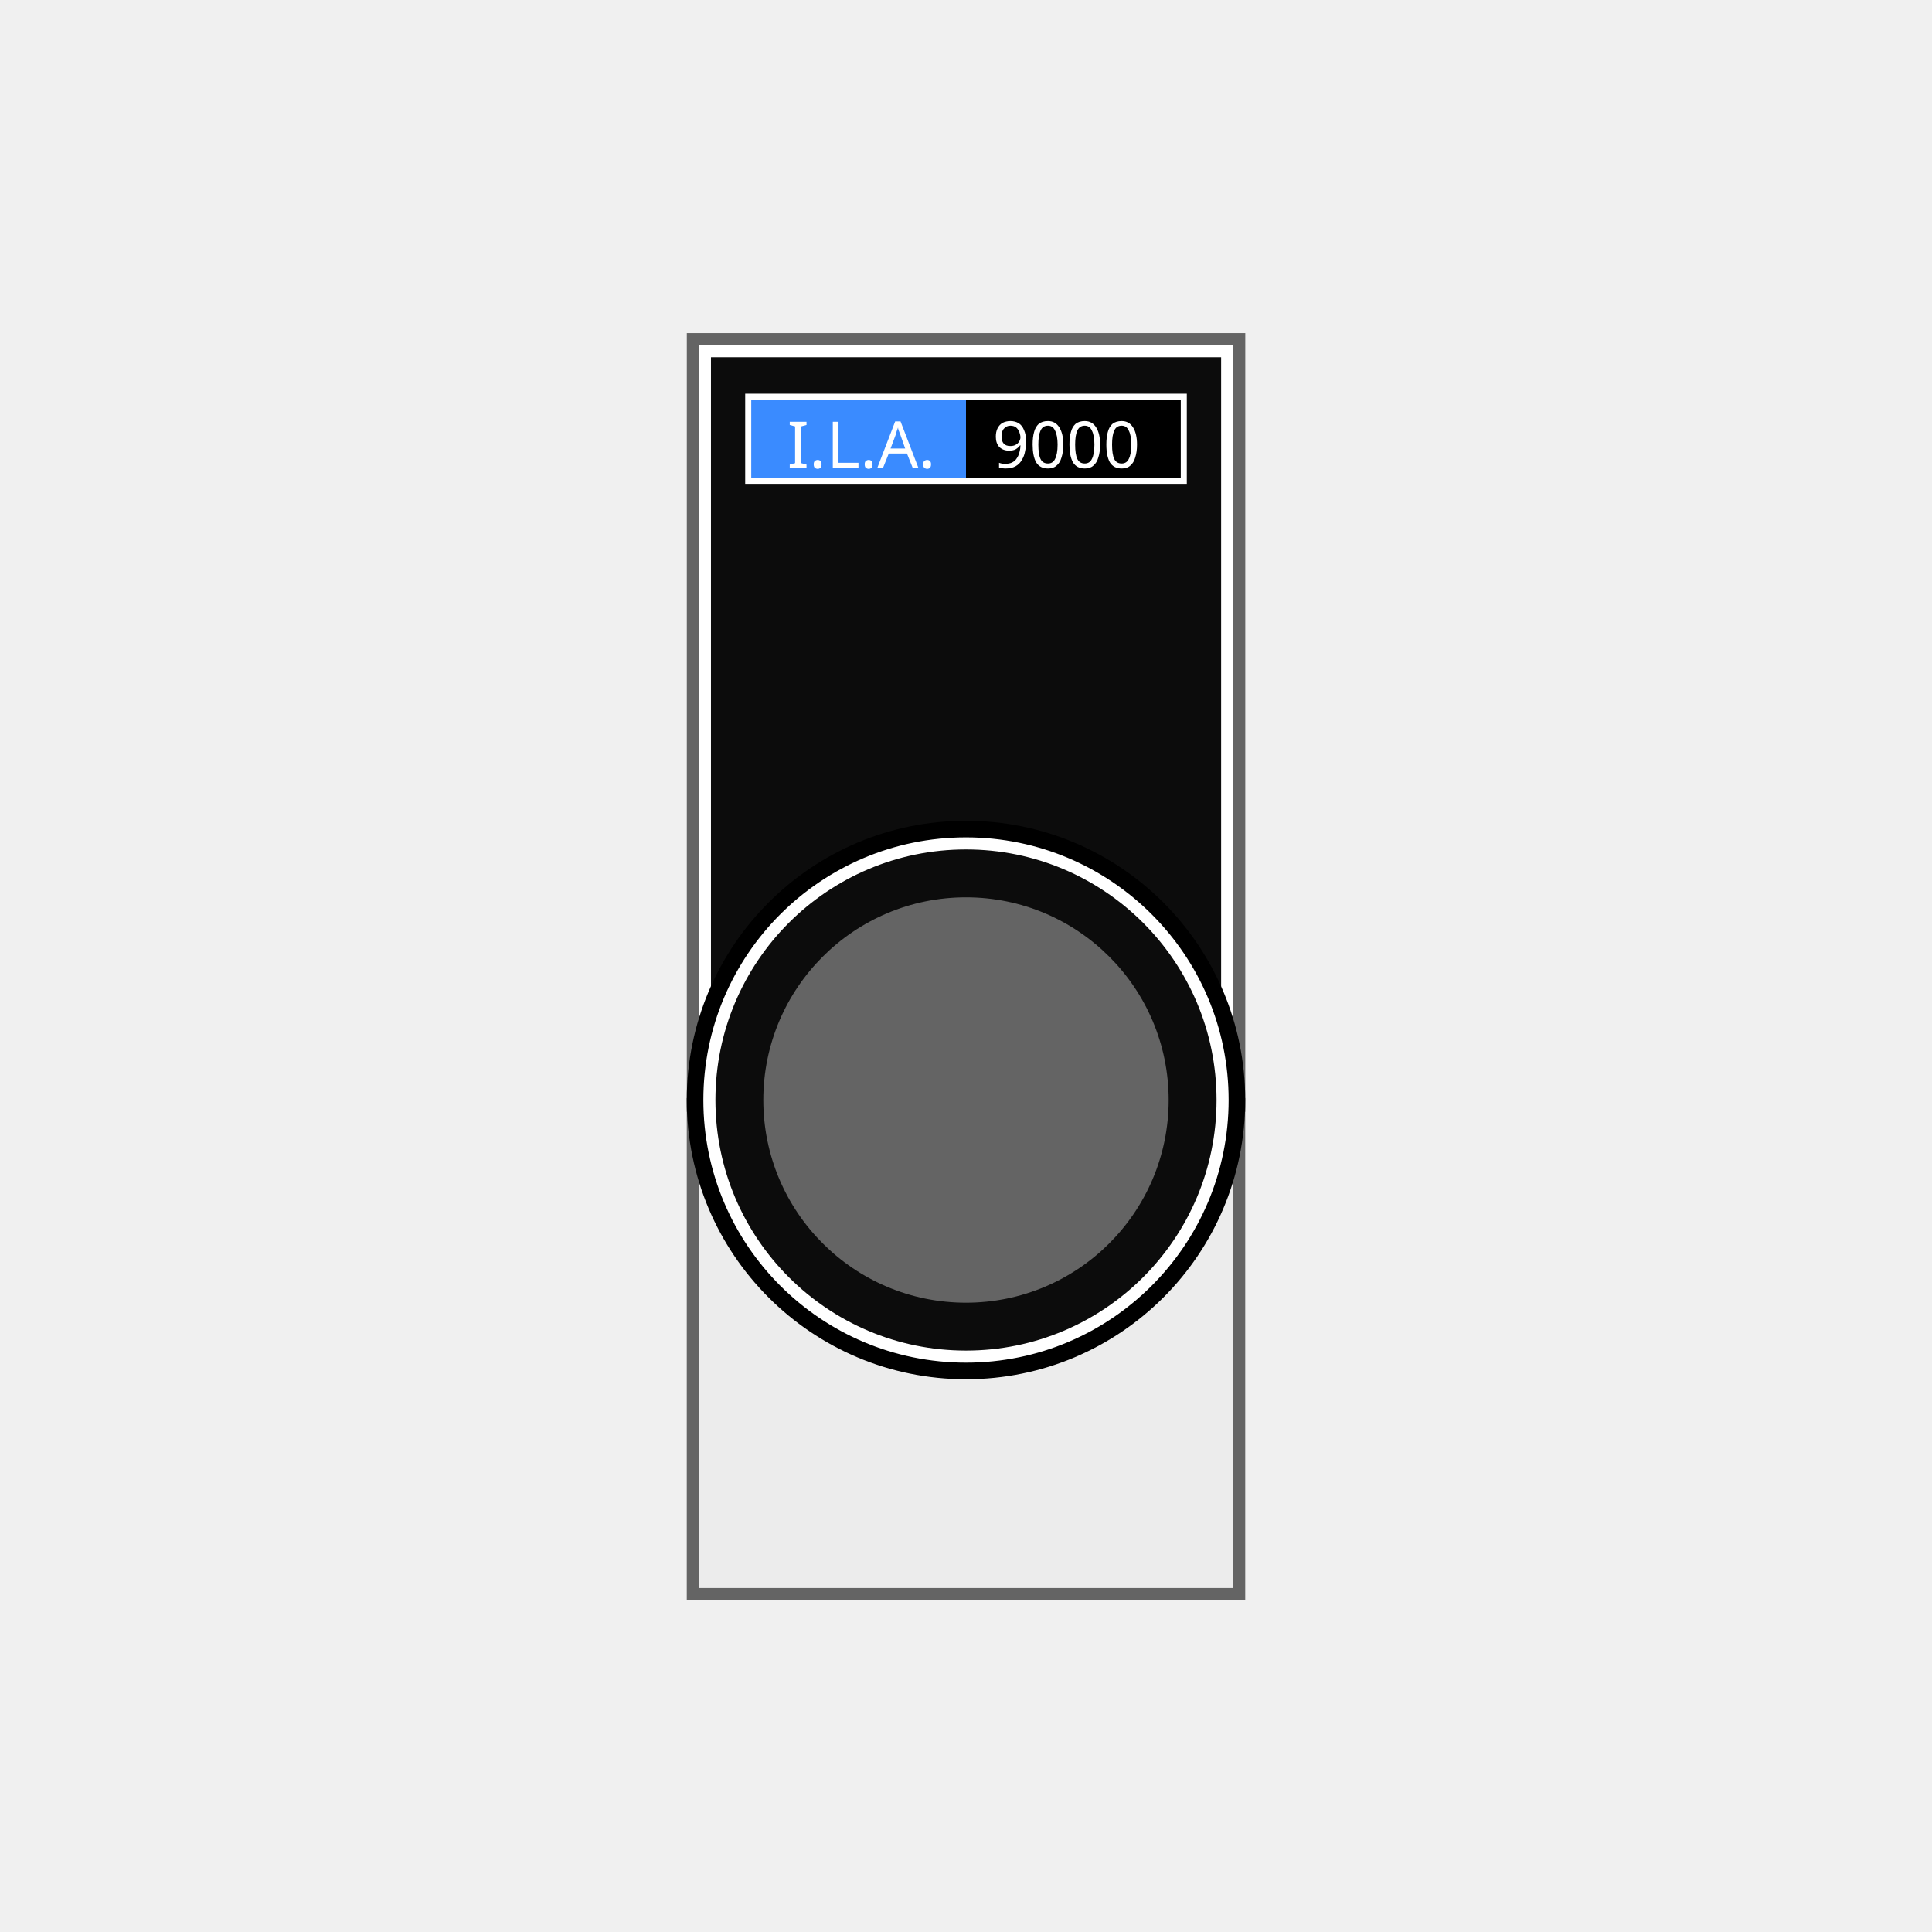
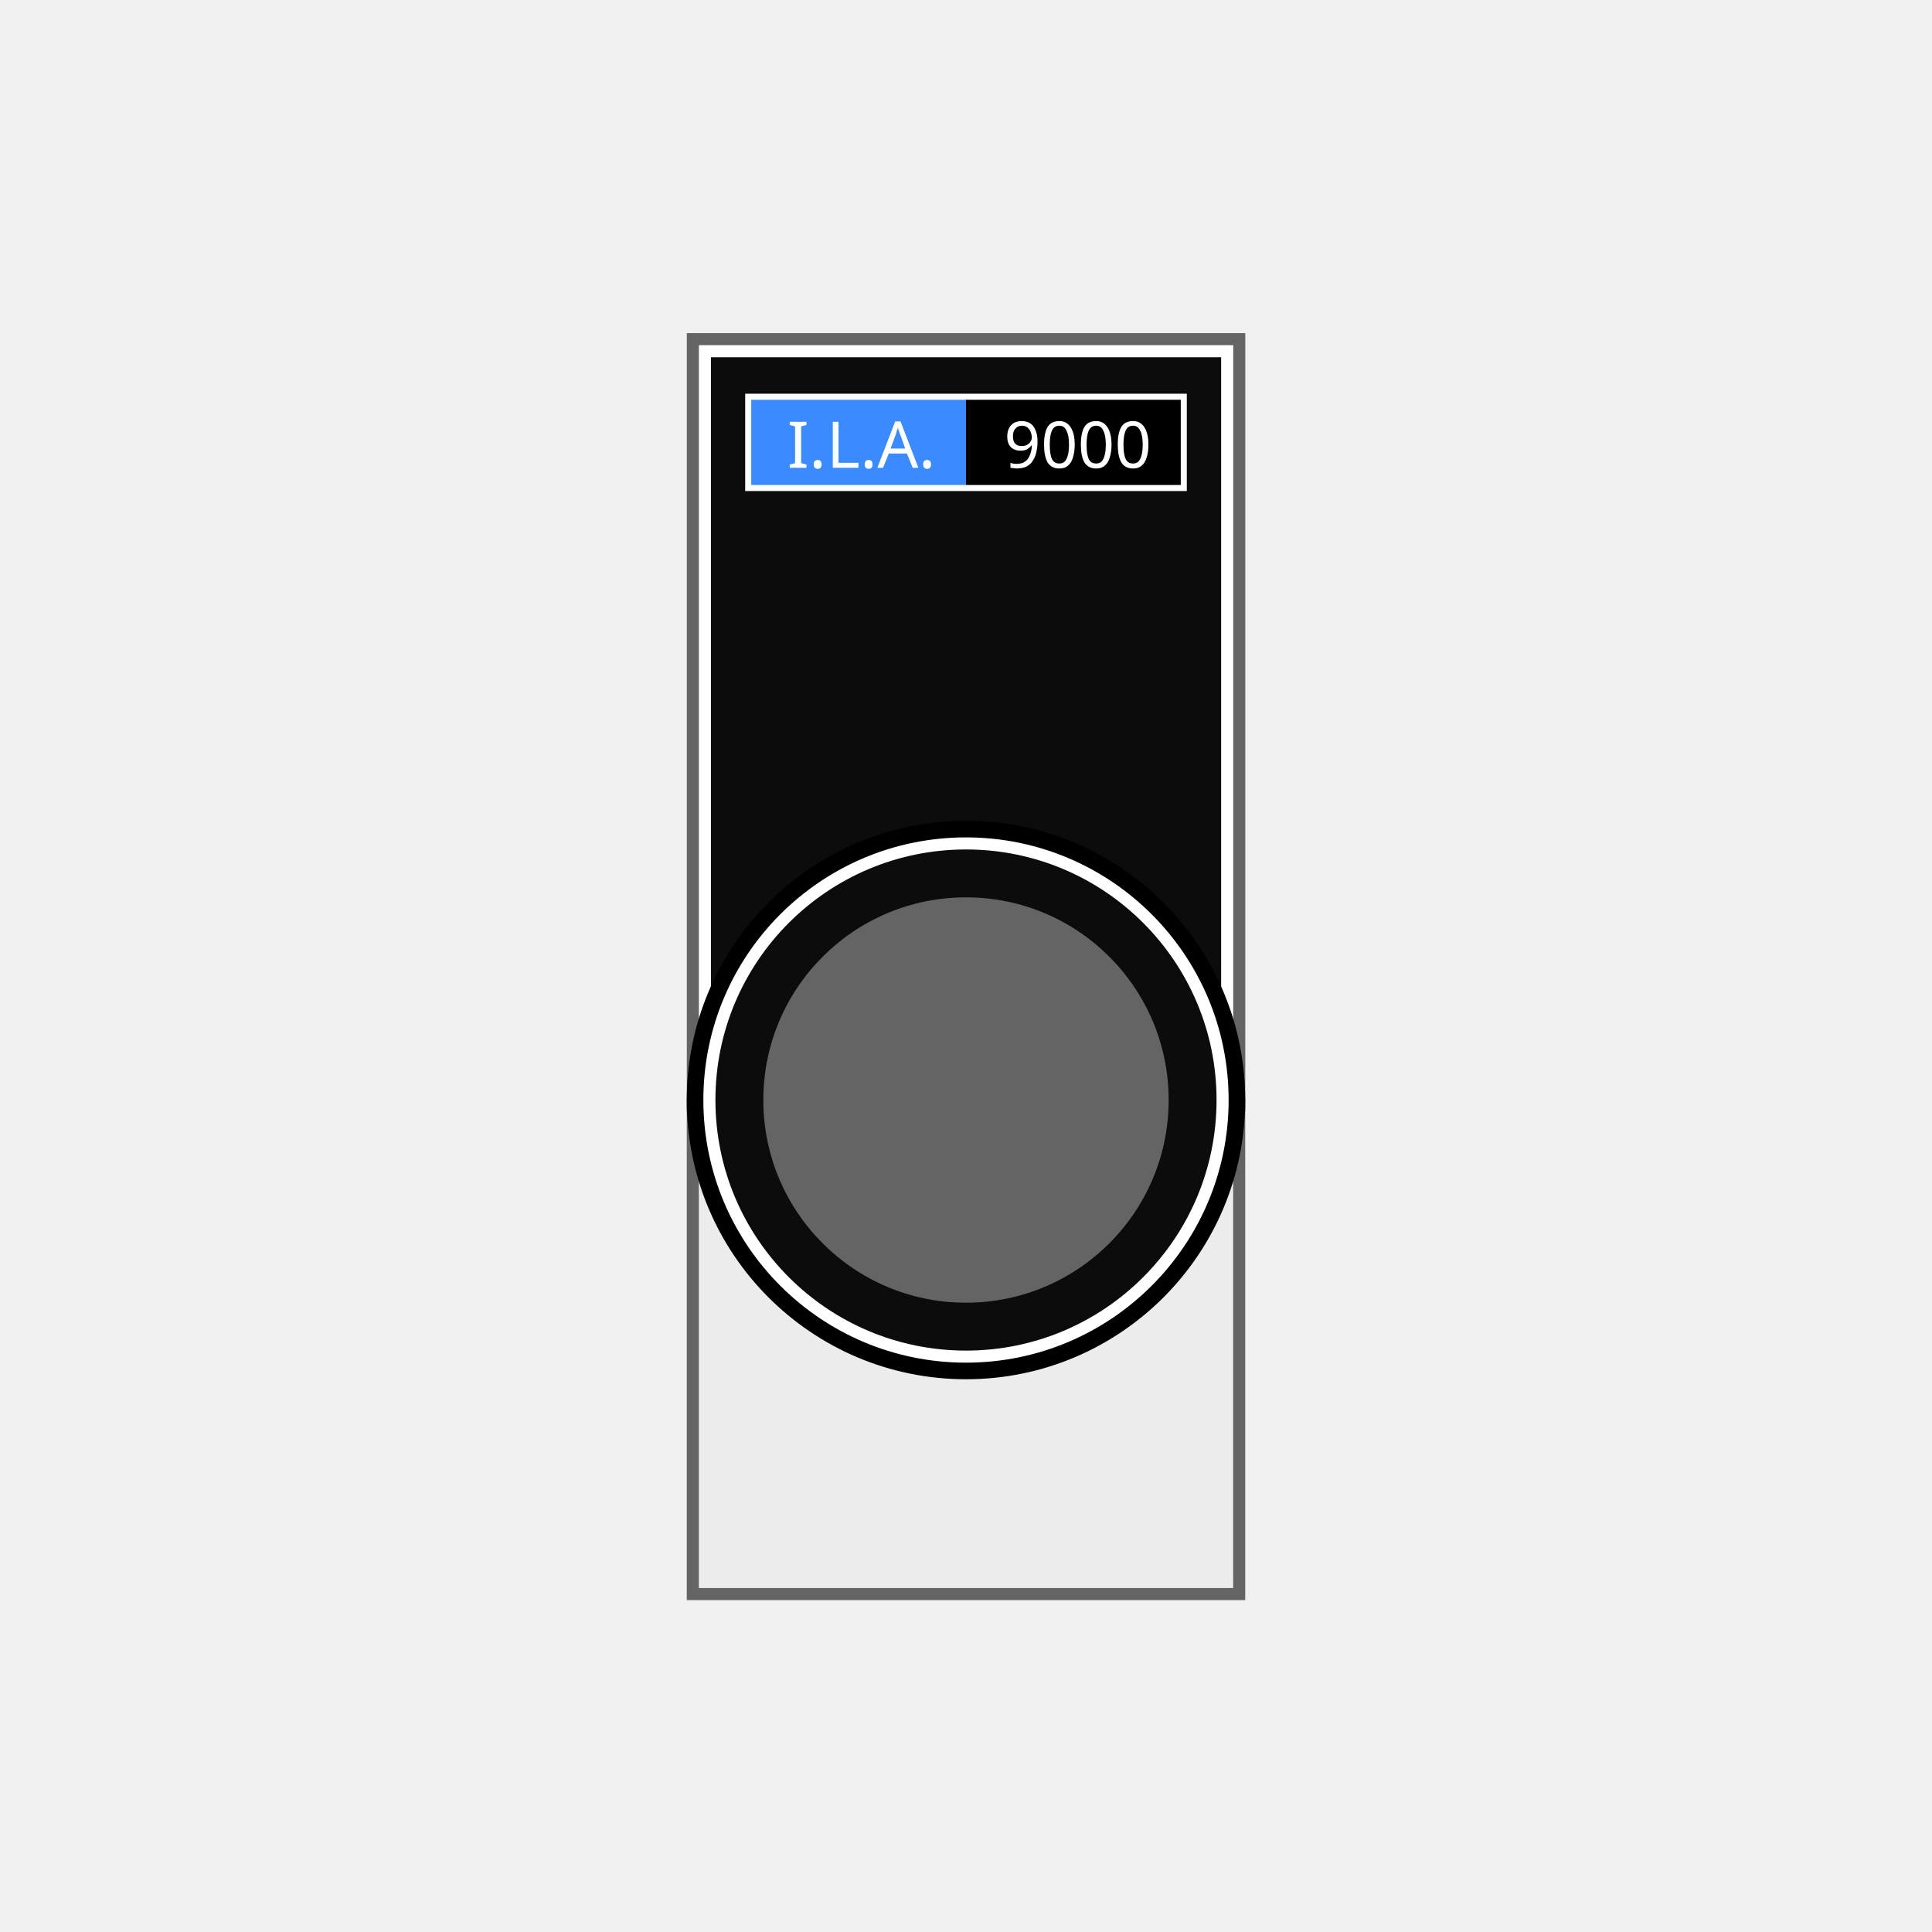
<svg xmlns="http://www.w3.org/2000/svg" width="320" height="320" viewBox="0 0 84.667 84.667" version="1.1" id="svg8">
  <defs id="defs2" />
  <g id="layer2" style="display:inline" />
  <g id="layer1" transform="translate(0,-212.3333)" style="display:inline">
    <rect style="opacity:1;fill:#ececec;fill-opacity:1;stroke:#646464;stroke-width:0.529;stroke-miterlimit:4;stroke-dasharray:none;stroke-opacity:1" id="rect815" width="23.945" height="21.469" x="30.361" y="260.722" />
    <rect style="opacity:1;fill:#ffffff;fill-opacity:1;stroke:#646464;stroke-width:0.529;stroke-miterlimit:4;stroke-dasharray:none;stroke-opacity:1" id="rect815-9" width="23.945" height="33.602" x="30.363" y="227.196" />
  </g>
  <g id="layer3" style="display:inline">
    <rect style="opacity:1;fill:#0c0c0c;fill-opacity:1;stroke:none;stroke-width:0.265;stroke-miterlimit:4;stroke-dasharray:none;stroke-opacity:1" id="rect856" width="22.357" height="32.015" x="31.157" y="15.656" />
  </g>
  <g id="layer6" style="display:inline">
    <circle style="display:inline;opacity:1;fill:#000000;fill-opacity:1;stroke:#000000;stroke-width:0.529;stroke-miterlimit:4;stroke-dasharray:none;stroke-opacity:1" id="path847-6" cx="42.333" cy="48.207" r="11.972" />
  </g>
  <g id="layer4" style="display:inline">
    <circle style="opacity:1;fill:#0c0c0c;fill-opacity:1;stroke:#ffffff;stroke-width:0.529;stroke-miterlimit:4;stroke-dasharray:none;stroke-opacity:1" id="path847" cx="42.333" cy="48.207" r="11.245" />
    <circle style="display:inline;opacity:1;fill:#646464;fill-opacity:1;stroke:none;stroke-width:0.529;stroke-miterlimit:4;stroke-dasharray:none;stroke-opacity:1" id="path847-3" cx="42.333" cy="48.207" r="8.882" />
  </g>
  <g id="layer5" style="display:inline">
    <g id="g885" transform="translate(0.0944953,-4.252232)">
-       <rect y="21.639" x="32.695" height="3.685" width="9.544" id="rect863" style="opacity:1;fill:#3a8bff;fill-opacity:1;stroke:none;stroke-width:0.265;stroke-miterlimit:4;stroke-dasharray:none;stroke-opacity:1" />
-       <rect y="21.639" x="42.239" height="3.685" width="9.544" id="rect863-7" style="opacity:1;fill:#000000;fill-opacity:1;stroke:none;stroke-width:0.265;stroke-miterlimit:4;stroke-dasharray:none;stroke-opacity:1" />
-       <rect y="21.639" x="32.695" height="3.685" width="19.088" id="rect880" style="opacity:1;fill:none;fill-opacity:1;stroke:#ffffff;stroke-width:0.265;stroke-miterlimit:4;stroke-dasharray:none;stroke-opacity:1" />
+       <rect y="21.639" x="32.695" height="4.0" width="9.544" id="rect863" style="opacity:1;fill:#3a8bff;fill-opacity:1;stroke:none;stroke-width:0.265;stroke-miterlimit:4;stroke-dasharray:none;stroke-opacity:1" />
+       <rect y="21.639" x="42.239" height="4.0" width="9.544" id="rect863-7" style="opacity:1;fill:#000000;fill-opacity:1;stroke:none;stroke-width:0.265;stroke-miterlimit:4;stroke-dasharray:none;stroke-opacity:1" />
+       <rect y="21.639" x="32.695" height="4.0" width="19.088" id="rect880" style="opacity:1;fill:none;fill-opacity:1;stroke:#ffffff;stroke-width:0.265;stroke-miterlimit:4;stroke-dasharray:none;stroke-opacity:1" />
    </g>
    <text xml:space="preserve" style="font-style:normal;font-variant:normal;font-weight:normal;font-stretch:normal;font-size:2.822px;line-height:1.25;font-family:sans-serif;-inkscape-font-specification:'sans-serif, Normal';font-variant-ligatures:normal;font-variant-caps:normal;font-variant-numeric:normal;font-feature-settings:normal;text-align:start;letter-spacing:0px;word-spacing:0px;writing-mode:lr;text-anchor:start;fill:#ffffff;fill-opacity:1;stroke:none;stroke-width:0.265;" x="43.5" y="20.5" id="text906">
-       <tspan id="tspan904" x="43.5" y="20.5" style="font-style:normal;font-variant:normal;font-weight:normal;font-stretch:normal;font-size:2.822px;font-family:sans-serif;-inkscape-font-specification:'sans-serif, Normal';font-variant-ligatures:normal;font-variant-caps:normal;font-variant-numeric:normal;font-feature-settings:normal;text-align:start;writing-mode:lr;text-anchor:start;fill:#ffffff;stroke-width:0.265;">9000</tspan>
+       <tspan id="tspan904" x="44.0" y="20.5" style="font-style:normal;font-variant:normal;font-weight:normal;font-stretch:normal;font-size:2.822px;font-family:sans-serif;-inkscape-font-specification:'sans-serif, Normal';font-variant-ligatures:normal;font-variant-caps:normal;font-variant-numeric:normal;font-feature-settings:normal;text-align:start;writing-mode:lr;text-anchor:start;fill:#ffffff;stroke-width:0.265;">9000</tspan>
    </text>
    <text xml:space="preserve" style="font-style:normal;font-variant:normal;font-weight:normal;font-stretch:normal;font-size:2.822px;line-height:1.25;font-family:sans-serif;-inkscape-font-specification:'sans-serif, Normal';font-variant-ligatures:normal;font-variant-caps:normal;font-variant-numeric:normal;font-feature-settings:normal;text-align:start;letter-spacing:0px;word-spacing:0px;writing-mode:lr-tb;text-anchor:start;display:inline;fill:#ffffff;fill-opacity:1;stroke:none;stroke-width:0.265" x="34.5" y="20.5" id="text906-3">
      <tspan id="tspan904-2" x="34.5" y="20.5" style="font-style:normal;font-variant:normal;font-weight:normal;font-stretch:normal;font-size:2.822px;font-family:sans-serif;-inkscape-font-specification:'sans-serif, Normal';font-variant-ligatures:normal;font-variant-caps:normal;font-variant-numeric:normal;font-feature-settings:normal;text-align:start;writing-mode:lr-tb;text-anchor:start;fill:#ffffff;stroke-width:0.265">I.L.A.</tspan>
    </text>
  </g>
</svg>
